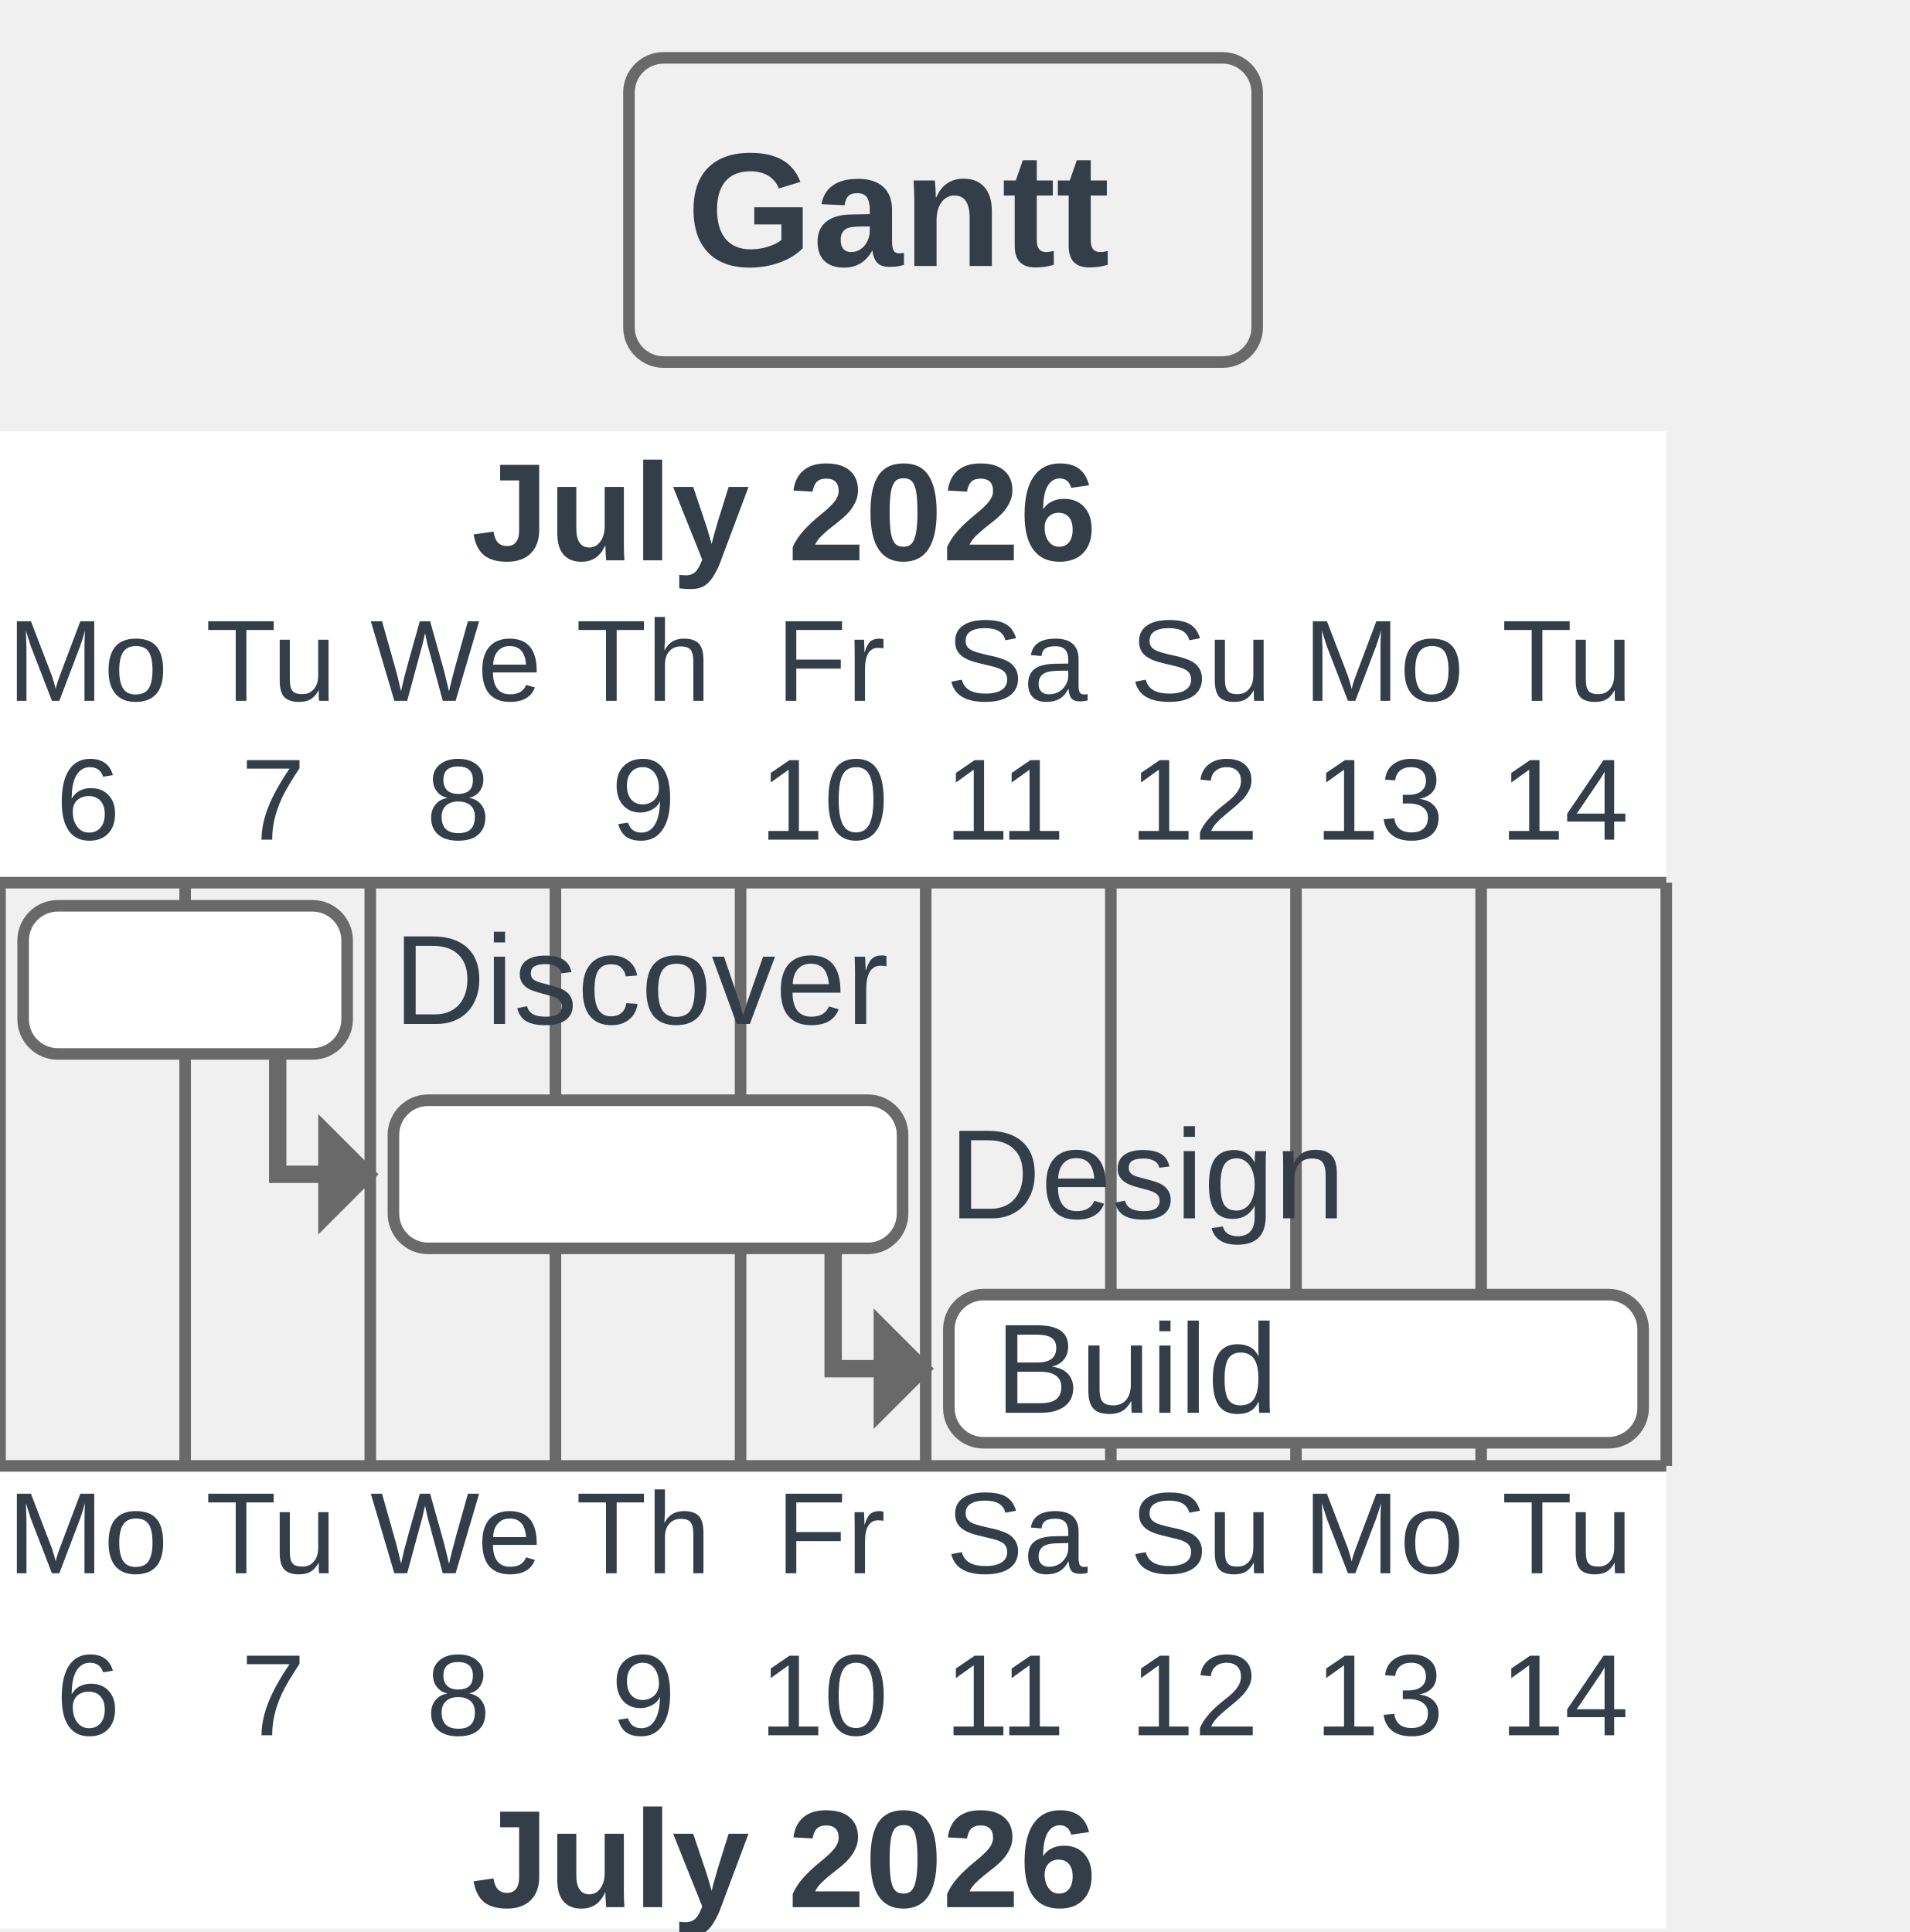
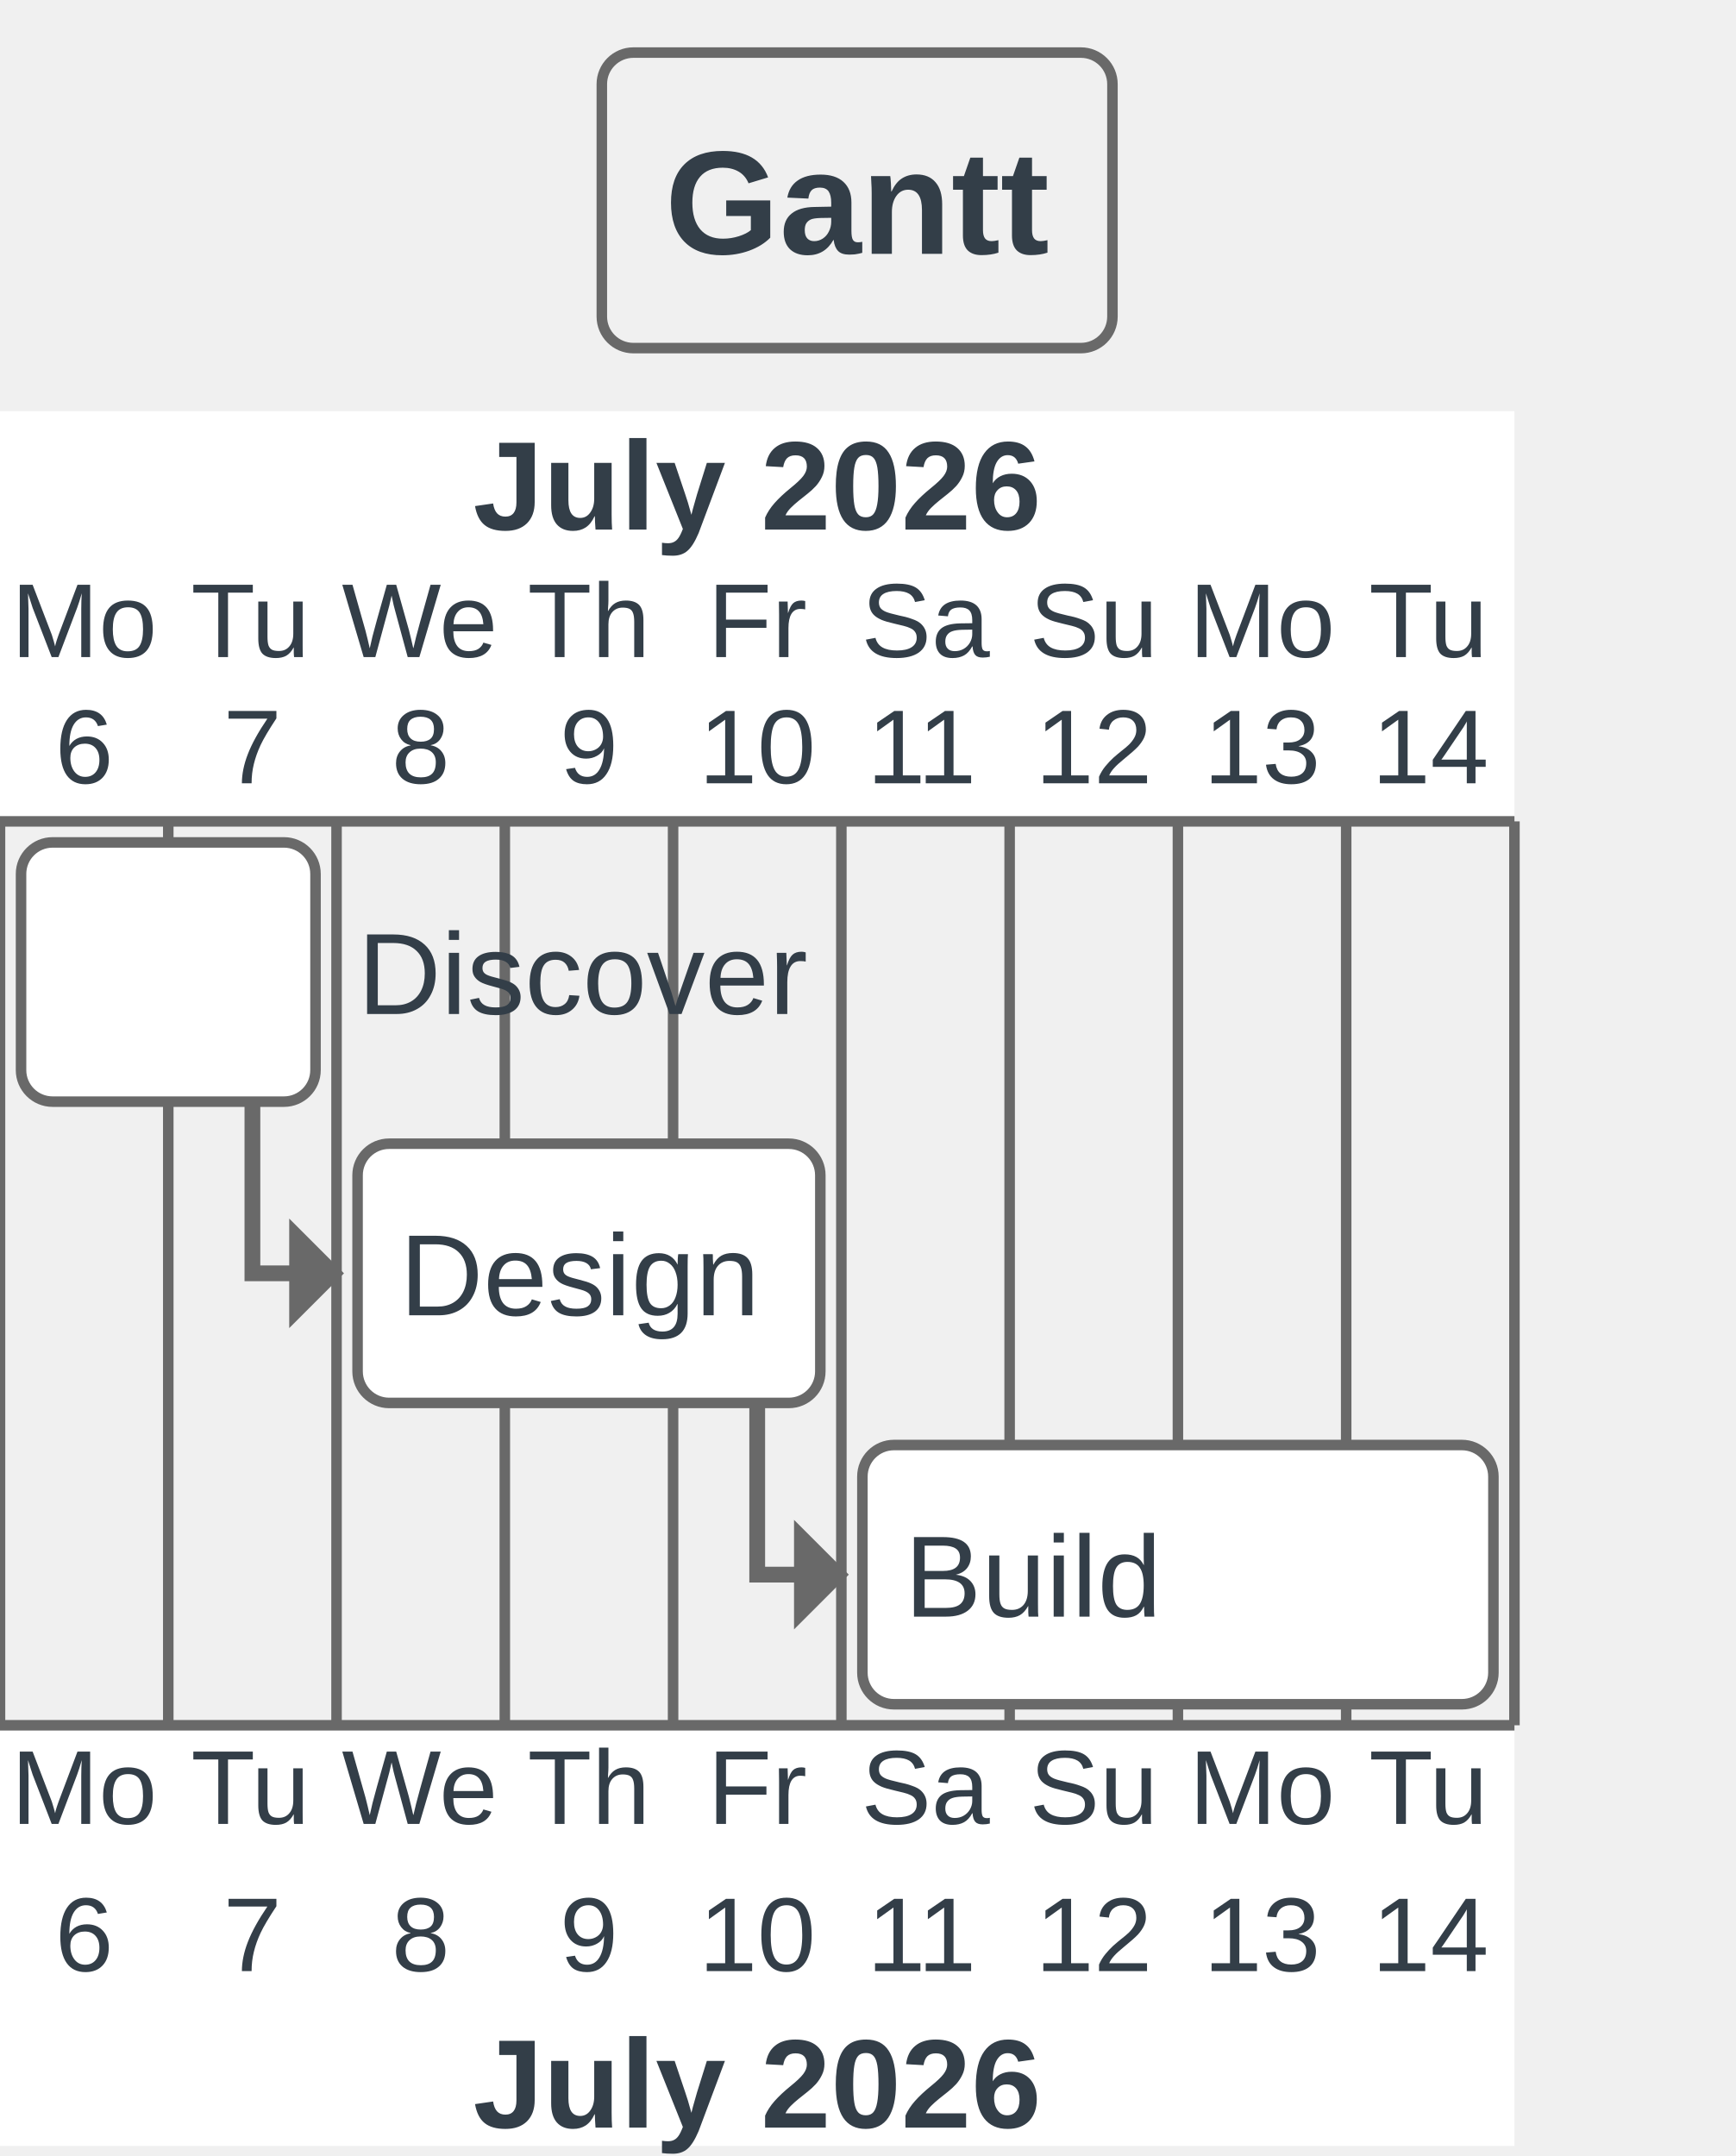
- <svg xmlns="http://www.w3.org/2000/svg" contentStyleType="text/css" data-diagram-type="GANTT" height="167px" preserveAspectRatio="none" style="width:165px;height:167px;background:#FFFFFF;" version="1.1" viewBox="0 0 165 167" width="165px" zoomAndPan="magnify">
+ <svg xmlns="http://www.w3.org/2000/svg" contentStyleType="text/css" data-diagram-type="GANTT" height="205px" preserveAspectRatio="none" style="width:165px;height:205px;background:#FFFFFF;" version="1.1" viewBox="0 0 165 205" width="165px" zoomAndPan="magnify">
  <defs />
  <g>
-     <g class="title" data-source-line="152">
-       <rect fill="none" height="26.297" rx="3" ry="3" style="stroke:#696969;stroke-width:1;" width="54.29" x="54.355" y="5" />
-       <text fill="#333E48" font-family="Arial" font-size="14" font-weight="700" lengthAdjust="spacing" textLength="44.29" x="59.355" y="22.995">Gantt</text>
+     <g class="title" data-source-line="153">
+       <rect fill="none" height="28.099" rx="3" ry="3" style="stroke:#696969;stroke-width:1;" width="48.552" x="57.224" y="5" />
+       <text fill="#333E48" font-family="Arial" font-size="14" font-weight="700" lengthAdjust="spacing" textLength="36.552" x="63.224" y="24.132">Gantt</text>
    </g>
-     <rect fill="#FFFFFF" height="39" style="stroke:none;stroke-width:1;" width="144" x="0" y="37.297" />
-     <rect fill="#FFFFFF" height="40" style="stroke:none;stroke-width:1;" width="144" x="0" y="126.711" />
-     <text fill="#333E48" font-family="Arial" font-size="12" font-weight="700" lengthAdjust="spacing" textLength="62.52" x="40.74" y="48.435">July 2026</text>
-     <text fill="#333E48" font-family="Arial" font-size="10" lengthAdjust="spacing" textLength="14.746" x="0.627" y="60.579">Mo</text>
-     <text fill="#333E48" font-family="Arial" font-size="10" lengthAdjust="spacing" textLength="12.446" x="17.777" y="60.579">Tu</text>
-     <text fill="#333E48" font-family="Arial" font-size="10" lengthAdjust="spacing" textLength="16.04" x="32" y="60.579">We</text>
-     <text fill="#333E48" font-family="Arial" font-size="10" lengthAdjust="spacing" textLength="12.446" x="49.777" y="60.579">Th</text>
-     <text fill="#333E48" font-family="Arial" font-size="10" lengthAdjust="spacing" textLength="9.863" x="67.068" y="60.579">Fr</text>
-     <text fill="#333E48" font-family="Arial" font-size="10" lengthAdjust="spacing" textLength="12.476" x="81.762" y="60.579">Sa</text>
-     <text fill="#333E48" font-family="Arial" font-size="10" lengthAdjust="spacing" textLength="12.685" x="97.657" y="60.579">Su</text>
-     <text fill="#333E48" font-family="Arial" font-size="10" lengthAdjust="spacing" textLength="14.746" x="112.627" y="60.579">Mo</text>
-     <text fill="#333E48" font-family="Arial" font-size="10" lengthAdjust="spacing" textLength="12.446" x="129.777" y="60.579">Tu</text>
-     <text fill="#333E48" font-family="Arial" font-size="10" lengthAdjust="spacing" textLength="6.362" x="4.819" y="72.579">6</text>
-     <text fill="#333E48" font-family="Arial" font-size="10" lengthAdjust="spacing" textLength="6.362" x="20.819" y="72.579">7</text>
-     <text fill="#333E48" font-family="Arial" font-size="10" lengthAdjust="spacing" textLength="6.362" x="36.819" y="72.579">8</text>
-     <text fill="#333E48" font-family="Arial" font-size="10" lengthAdjust="spacing" textLength="6.362" x="52.819" y="72.579">9</text>
-     <text fill="#333E48" font-family="Arial" font-size="10" lengthAdjust="spacing" textLength="12.725" x="65.638" y="72.579">10</text>
-     <text fill="#333E48" font-family="Arial" font-size="10" lengthAdjust="spacing" textLength="12.725" x="81.638" y="72.579">11</text>
-     <text fill="#333E48" font-family="Arial" font-size="10" lengthAdjust="spacing" textLength="12.725" x="97.638" y="72.579">12</text>
-     <text fill="#333E48" font-family="Arial" font-size="10" lengthAdjust="spacing" textLength="12.725" x="113.638" y="72.579">13</text>
-     <text fill="#333E48" font-family="Arial" font-size="10" lengthAdjust="spacing" textLength="12.725" x="129.638" y="72.579">14</text>
-     <line style="stroke:#696969;stroke-width:1;" x1="0" x2="0" y1="76.297" y2="126.711" />
-     <line style="stroke:#696969;stroke-width:1;" x1="16" x2="16" y1="76.297" y2="126.711" />
-     <line style="stroke:#696969;stroke-width:1;" x1="32" x2="32" y1="76.297" y2="126.711" />
-     <line style="stroke:#696969;stroke-width:1;" x1="48" x2="48" y1="76.297" y2="126.711" />
-     <line style="stroke:#696969;stroke-width:1;" x1="64" x2="64" y1="76.297" y2="126.711" />
-     <line style="stroke:#696969;stroke-width:1;" x1="80" x2="80" y1="76.297" y2="126.711" />
-     <line style="stroke:#696969;stroke-width:1;" x1="96" x2="96" y1="76.297" y2="126.711" />
-     <line style="stroke:#696969;stroke-width:1;" x1="112" x2="112" y1="76.297" y2="126.711" />
-     <line style="stroke:#696969;stroke-width:1;" x1="128" x2="128" y1="76.297" y2="126.711" />
-     <line style="stroke:#696969;stroke-width:1;" x1="144" x2="144" y1="76.297" y2="126.711" />
-     <line style="stroke:#696969;stroke-width:1;" x1="0" x2="144" y1="76.297" y2="76.297" />
-     <line style="stroke:#696969;stroke-width:1;" x1="0" x2="144" y1="126.711" y2="126.711" />
-     <path d="M24,91.102 L24,101.504 L29,101.504" fill="none" style="stroke:#696969;stroke-width:1.5;" />
-     <polygon fill="#696969" points="28,97.504,32,101.504,28,105.504,28,97.504" style="stroke:#696969;stroke-width:1;stroke-linejoin:miter;stroke-miterlimit:10;" />
-     <path d="M72,107.906 L72,118.309 L77,118.309" fill="none" style="stroke:#696969;stroke-width:1.5;" />
-     <polygon fill="#696969" points="76,114.309,80,118.309,76,122.309,76,114.309" style="stroke:#696969;stroke-width:1;stroke-linejoin:miter;stroke-miterlimit:10;" />
-     <rect fill="#FFFFFF" height="12.805" rx="3" ry="3" style="stroke:#696969;stroke-width:1;" width="28" x="2" y="78.297" />
-     <rect fill="#FFFFFF" height="12.805" rx="3" ry="3" style="stroke:#696969;stroke-width:1;" width="44" x="34" y="95.102" />
-     <rect fill="#FFFFFF" height="12.805" rx="3" ry="3" style="stroke:#696969;stroke-width:1;" width="60" x="82" y="111.906" />
-     <text fill="#333E48" font-family="Arial" font-size="11" lengthAdjust="spacing" textLength="47.835" x="34" y="88.507">Discover</text>
-     <text fill="#333E48" font-family="Arial" font-size="11" lengthAdjust="spacing" textLength="37.979" x="82" y="105.312">Design</text>
-     <text fill="#333E48" font-family="Arial" font-size="11" lengthAdjust="spacing" textLength="27.613" x="86" y="122.117">Build</text>
-     <text fill="#333E48" font-family="Arial" font-size="10" lengthAdjust="spacing" textLength="14.746" x="0.627" y="135.993">Mo</text>
-     <text fill="#333E48" font-family="Arial" font-size="10" lengthAdjust="spacing" textLength="12.446" x="17.777" y="135.993">Tu</text>
-     <text fill="#333E48" font-family="Arial" font-size="10" lengthAdjust="spacing" textLength="16.04" x="32" y="135.993">We</text>
-     <text fill="#333E48" font-family="Arial" font-size="10" lengthAdjust="spacing" textLength="12.446" x="49.777" y="135.993">Th</text>
-     <text fill="#333E48" font-family="Arial" font-size="10" lengthAdjust="spacing" textLength="9.863" x="67.068" y="135.993">Fr</text>
-     <text fill="#333E48" font-family="Arial" font-size="10" lengthAdjust="spacing" textLength="12.476" x="81.762" y="135.993">Sa</text>
-     <text fill="#333E48" font-family="Arial" font-size="10" lengthAdjust="spacing" textLength="12.685" x="97.657" y="135.993">Su</text>
-     <text fill="#333E48" font-family="Arial" font-size="10" lengthAdjust="spacing" textLength="14.746" x="112.627" y="135.993">Mo</text>
-     <text fill="#333E48" font-family="Arial" font-size="10" lengthAdjust="spacing" textLength="12.446" x="129.777" y="135.993">Tu</text>
-     <text fill="#333E48" font-family="Arial" font-size="10" lengthAdjust="spacing" textLength="6.362" x="4.819" y="149.993">6</text>
-     <text fill="#333E48" font-family="Arial" font-size="10" lengthAdjust="spacing" textLength="6.362" x="20.819" y="149.993">7</text>
-     <text fill="#333E48" font-family="Arial" font-size="10" lengthAdjust="spacing" textLength="6.362" x="36.819" y="149.993">8</text>
-     <text fill="#333E48" font-family="Arial" font-size="10" lengthAdjust="spacing" textLength="6.362" x="52.819" y="149.993">9</text>
-     <text fill="#333E48" font-family="Arial" font-size="10" lengthAdjust="spacing" textLength="12.725" x="65.638" y="149.993">10</text>
-     <text fill="#333E48" font-family="Arial" font-size="10" lengthAdjust="spacing" textLength="12.725" x="81.638" y="149.993">11</text>
-     <text fill="#333E48" font-family="Arial" font-size="10" lengthAdjust="spacing" textLength="12.725" x="97.638" y="149.993">12</text>
-     <text fill="#333E48" font-family="Arial" font-size="10" lengthAdjust="spacing" textLength="12.725" x="113.638" y="149.993">13</text>
-     <text fill="#333E48" font-family="Arial" font-size="10" lengthAdjust="spacing" textLength="12.725" x="129.638" y="149.993">14</text>
-     <text fill="#333E48" font-family="Arial" font-size="12" font-weight="700" lengthAdjust="spacing" textLength="62.52" x="40.74" y="164.85">July 2026</text>
+     <rect fill="#FFFFFF" height="39" style="stroke:none;stroke-width:1;" width="144" x="0" y="39.099" />
+     <rect fill="#FFFFFF" height="40" style="stroke:none;stroke-width:1;" width="144" x="0" y="164.045" />
+     <text fill="#333E48" font-family="Arial" font-size="12" font-weight="700" lengthAdjust="spacing" textLength="54.041" x="44.98" y="50.355">July 2026</text>
+     <text fill="#333E48" font-family="Arial" font-size="10" lengthAdjust="spacing" textLength="13.892" x="1.054" y="62.478">Mo</text>
+     <text fill="#333E48" font-family="Arial" font-size="10" lengthAdjust="spacing" textLength="11.67" x="18.165" y="62.478">Tu</text>
+     <text fill="#333E48" font-family="Arial" font-size="10" lengthAdjust="spacing" textLength="15" x="32.5" y="62.478">We</text>
+     <text fill="#333E48" font-family="Arial" font-size="10" lengthAdjust="spacing" textLength="11.67" x="50.165" y="62.478">Th</text>
+     <text fill="#333E48" font-family="Arial" font-size="10" lengthAdjust="spacing" textLength="9.438" x="67.281" y="62.478">Fr</text>
+     <text fill="#333E48" font-family="Arial" font-size="10" lengthAdjust="spacing" textLength="12.231" x="81.884" y="62.478">Sa</text>
+     <text fill="#333E48" font-family="Arial" font-size="10" lengthAdjust="spacing" textLength="12.231" x="97.884" y="62.478">Su</text>
+     <text fill="#333E48" font-family="Arial" font-size="10" lengthAdjust="spacing" textLength="13.892" x="113.054" y="62.478">Mo</text>
+     <text fill="#333E48" font-family="Arial" font-size="10" lengthAdjust="spacing" textLength="11.67" x="130.165" y="62.478">Tu</text>
+     <text fill="#333E48" font-family="Arial" font-size="10" lengthAdjust="spacing" textLength="5.561" x="5.219" y="74.478">6</text>
+     <text fill="#333E48" font-family="Arial" font-size="10" lengthAdjust="spacing" textLength="5.561" x="21.219" y="74.478">7</text>
+     <text fill="#333E48" font-family="Arial" font-size="10" lengthAdjust="spacing" textLength="5.561" x="37.219" y="74.478">8</text>
+     <text fill="#333E48" font-family="Arial" font-size="10" lengthAdjust="spacing" textLength="5.561" x="53.219" y="74.478">9</text>
+     <text fill="#333E48" font-family="Arial" font-size="10" lengthAdjust="spacing" textLength="11.123" x="66.439" y="74.478">10</text>
+     <text fill="#333E48" font-family="Arial" font-size="10" lengthAdjust="spacing" textLength="11.123" x="82.439" y="74.478">11</text>
+     <text fill="#333E48" font-family="Arial" font-size="10" lengthAdjust="spacing" textLength="11.123" x="98.439" y="74.478">12</text>
+     <text fill="#333E48" font-family="Arial" font-size="10" lengthAdjust="spacing" textLength="11.123" x="114.439" y="74.478">13</text>
+     <text fill="#333E48" font-family="Arial" font-size="10" lengthAdjust="spacing" textLength="11.123" x="130.439" y="74.478">14</text>
+     <line style="stroke:#696969;stroke-width:1;" x1="0" x2="0" y1="78.099" y2="164.045" />
+     <line style="stroke:#696969;stroke-width:1;" x1="16" x2="16" y1="78.099" y2="164.045" />
+     <line style="stroke:#696969;stroke-width:1;" x1="32" x2="32" y1="78.099" y2="164.045" />
+     <line style="stroke:#696969;stroke-width:1;" x1="48" x2="48" y1="78.099" y2="164.045" />
+     <line style="stroke:#696969;stroke-width:1;" x1="64" x2="64" y1="78.099" y2="164.045" />
+     <line style="stroke:#696969;stroke-width:1;" x1="80" x2="80" y1="78.099" y2="164.045" />
+     <line style="stroke:#696969;stroke-width:1;" x1="96" x2="96" y1="78.099" y2="164.045" />
+     <line style="stroke:#696969;stroke-width:1;" x1="112" x2="112" y1="78.099" y2="164.045" />
+     <line style="stroke:#696969;stroke-width:1;" x1="128" x2="128" y1="78.099" y2="164.045" />
+     <line style="stroke:#696969;stroke-width:1;" x1="144" x2="144" y1="78.099" y2="164.045" />
+     <line style="stroke:#696969;stroke-width:1;" x1="0" x2="144" y1="78.099" y2="78.099" />
+     <line style="stroke:#696969;stroke-width:1;" x1="0" x2="144" y1="164.045" y2="164.045" />
+     <path d="M24,104.748 L24,121.072 L29,121.072" fill="none" style="stroke:#696969;stroke-width:1.5;" />
+     <polygon fill="#696969" points="28,117.072,32,121.072,28,125.072,28,117.072" style="stroke:#696969;stroke-width:1;stroke-linejoin:miter;stroke-miterlimit:10;" />
+     <path d="M72,133.397 L72,149.721 L77,149.721" fill="none" style="stroke:#696969;stroke-width:1.5;" />
+     <polygon fill="#696969" points="76,145.721,80,149.721,76,153.721,76,145.721" style="stroke:#696969;stroke-width:1;stroke-linejoin:miter;stroke-miterlimit:10;" />
+     <rect fill="#FFFFFF" height="24.649" rx="3" ry="3" style="stroke:#696969;stroke-width:1;" width="28" x="2" y="80.099" />
+     <rect fill="#FFFFFF" height="24.649" rx="3" ry="3" style="stroke:#696969;stroke-width:1;" width="44" x="34" y="108.748" />
+     <rect fill="#FFFFFF" height="24.649" rx="3" ry="3" style="stroke:#696969;stroke-width:1;" width="60" x="82" y="137.397" />
+     <text fill="#333E48" font-family="Arial" font-size="11" lengthAdjust="spacing" textLength="42.786" x="34" y="96.416">Discover</text>
+     <text fill="#333E48" font-family="Arial" font-size="11" lengthAdjust="spacing" textLength="34.241" x="38" y="125.065">Design</text>
+     <text fill="#333E48" font-family="Arial" font-size="11" lengthAdjust="spacing" textLength="24.46" x="86" y="153.714">Build</text>
+     <text fill="#333E48" font-family="Arial" font-size="10" lengthAdjust="spacing" textLength="13.892" x="1.054" y="173.425">Mo</text>
+     <text fill="#333E48" font-family="Arial" font-size="10" lengthAdjust="spacing" textLength="11.67" x="18.165" y="173.425">Tu</text>
+     <text fill="#333E48" font-family="Arial" font-size="10" lengthAdjust="spacing" textLength="15" x="32.5" y="173.425">We</text>
+     <text fill="#333E48" font-family="Arial" font-size="10" lengthAdjust="spacing" textLength="11.67" x="50.165" y="173.425">Th</text>
+     <text fill="#333E48" font-family="Arial" font-size="10" lengthAdjust="spacing" textLength="9.438" x="67.281" y="173.425">Fr</text>
+     <text fill="#333E48" font-family="Arial" font-size="10" lengthAdjust="spacing" textLength="12.231" x="81.884" y="173.425">Sa</text>
+     <text fill="#333E48" font-family="Arial" font-size="10" lengthAdjust="spacing" textLength="12.231" x="97.884" y="173.425">Su</text>
+     <text fill="#333E48" font-family="Arial" font-size="10" lengthAdjust="spacing" textLength="13.892" x="113.054" y="173.425">Mo</text>
+     <text fill="#333E48" font-family="Arial" font-size="10" lengthAdjust="spacing" textLength="11.67" x="130.165" y="173.425">Tu</text>
+     <text fill="#333E48" font-family="Arial" font-size="10" lengthAdjust="spacing" textLength="5.561" x="5.219" y="187.425">6</text>
+     <text fill="#333E48" font-family="Arial" font-size="10" lengthAdjust="spacing" textLength="5.561" x="21.219" y="187.425">7</text>
+     <text fill="#333E48" font-family="Arial" font-size="10" lengthAdjust="spacing" textLength="5.561" x="37.219" y="187.425">8</text>
+     <text fill="#333E48" font-family="Arial" font-size="10" lengthAdjust="spacing" textLength="5.561" x="53.219" y="187.425">9</text>
+     <text fill="#333E48" font-family="Arial" font-size="10" lengthAdjust="spacing" textLength="11.123" x="66.439" y="187.425">10</text>
+     <text fill="#333E48" font-family="Arial" font-size="10" lengthAdjust="spacing" textLength="11.123" x="82.439" y="187.425">11</text>
+     <text fill="#333E48" font-family="Arial" font-size="10" lengthAdjust="spacing" textLength="11.123" x="98.439" y="187.425">12</text>
+     <text fill="#333E48" font-family="Arial" font-size="10" lengthAdjust="spacing" textLength="11.123" x="114.439" y="187.425">13</text>
+     <text fill="#333E48" font-family="Arial" font-size="10" lengthAdjust="spacing" textLength="11.123" x="130.439" y="187.425">14</text>
+     <text fill="#333E48" font-family="Arial" font-size="12" font-weight="700" lengthAdjust="spacing" textLength="54.041" x="44.98" y="202.301">July 2026</text>
  </g>
</svg>
